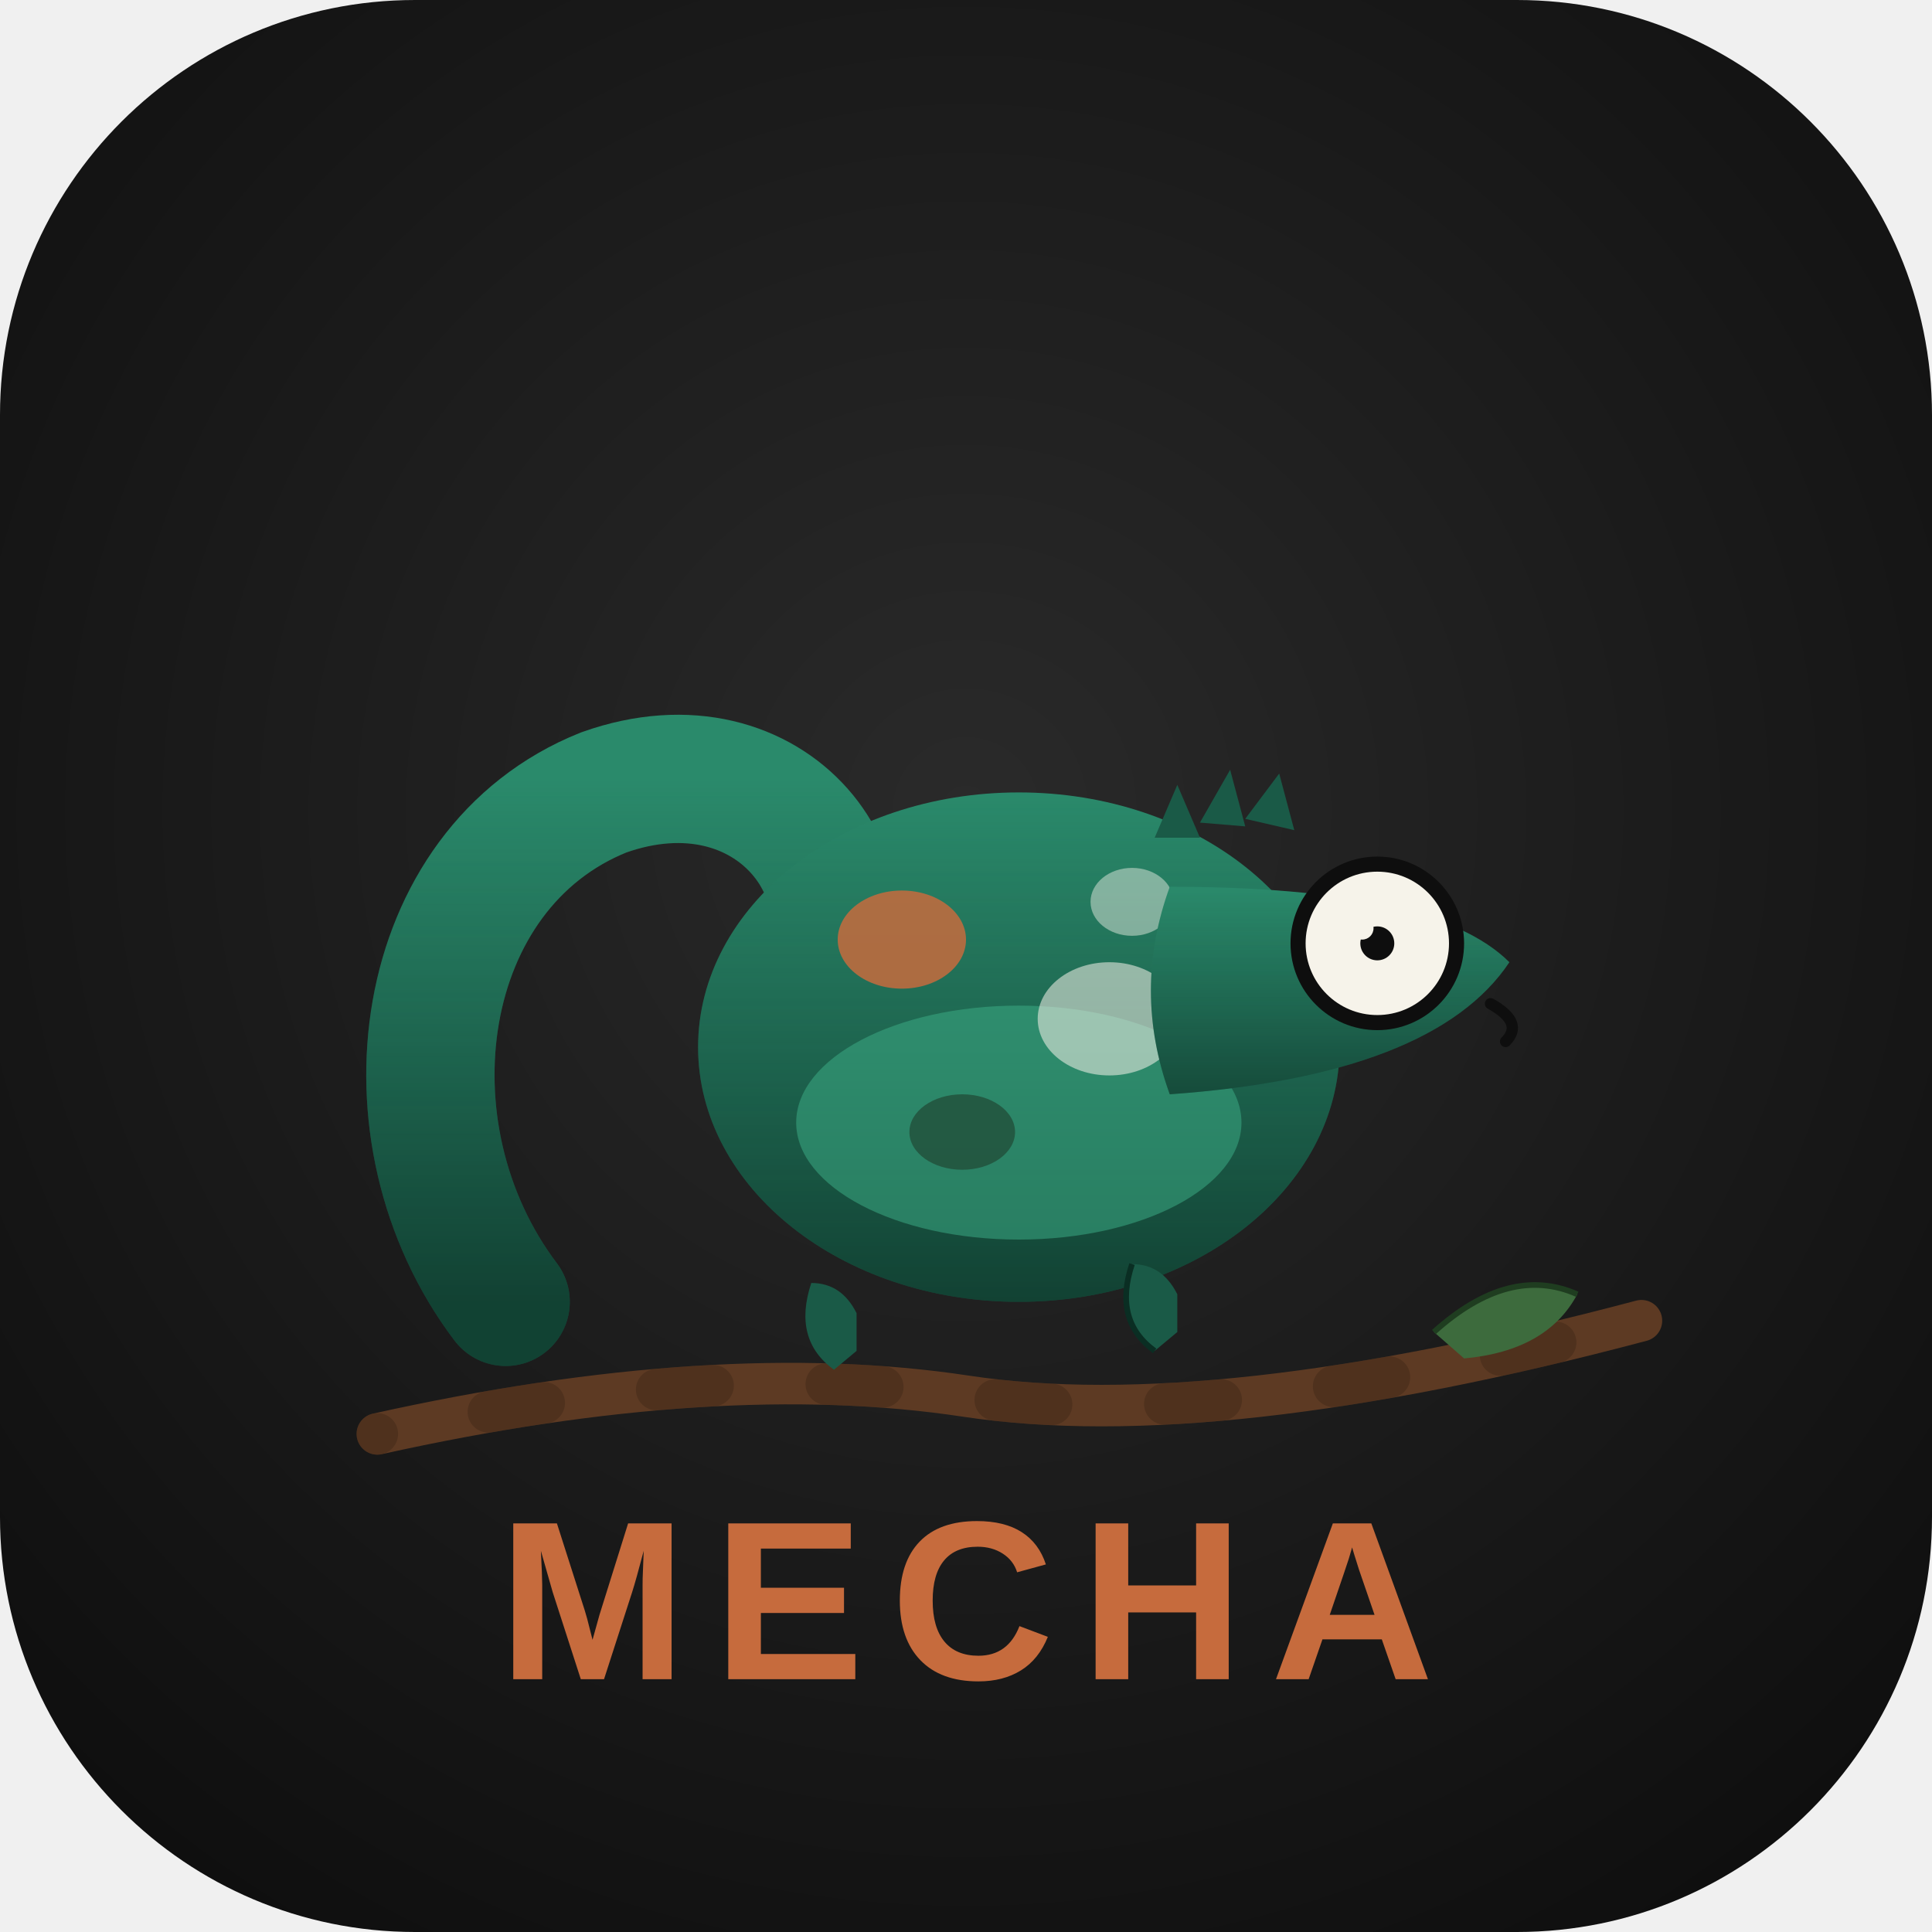
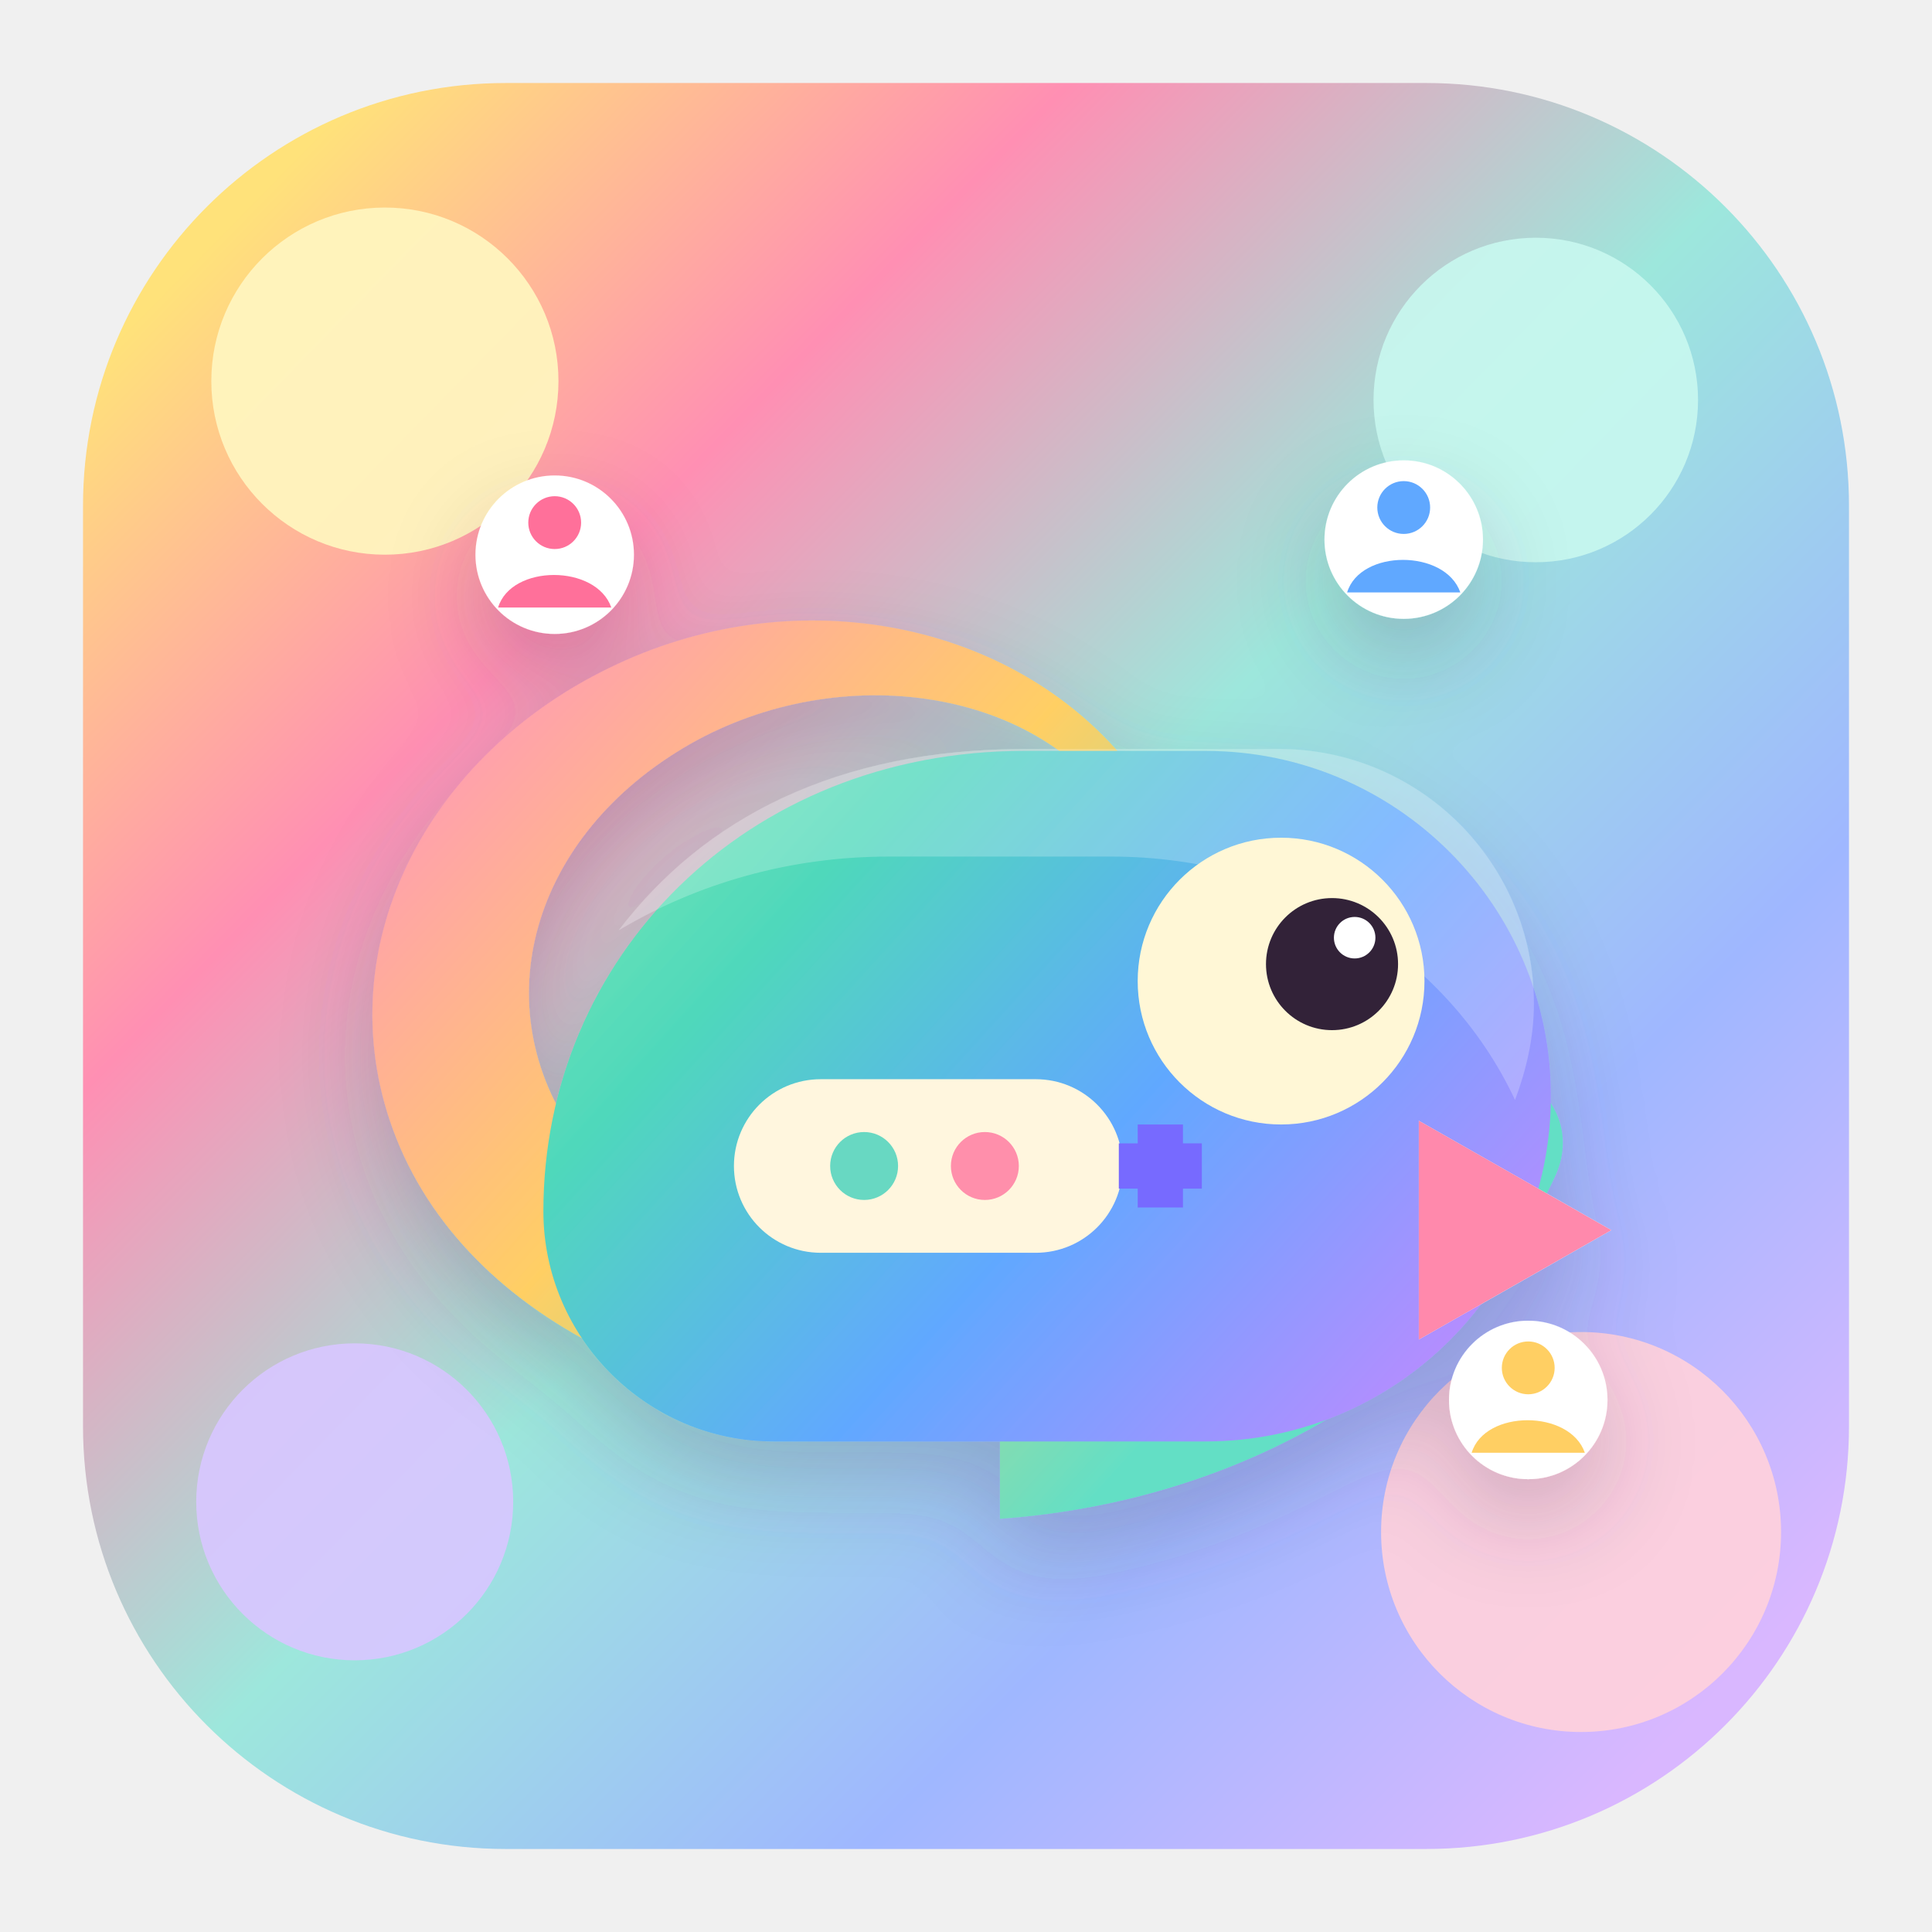
- <svg xmlns="http://www.w3.org/2000/svg" viewBox="0 0 1024 1024" role="img" aria-label="Meccha Chameleon Online Demo">
+ <svg xmlns="http://www.w3.org/2000/svg" viewBox="0 0 1024 1024" role="img" aria-label="Meccha Chameleon Play Online">
  <defs>
-     <linearGradient id="bodyGrad" x1="0" y1="0" x2="0" y2="1">
-       <stop offset="0" stop-color="#2a8a6b" />
-       <stop offset="1" stop-color="#1a5a47" />
+     <linearGradient id="macaronBg" x1="116" y1="124" x2="908" y2="900" gradientUnits="userSpaceOnUse">
+       <stop offset="0" stop-color="#ffe27a" />
+       <stop offset="0.24" stop-color="#ff8fb3" />
+       <stop offset="0.5" stop-color="#9de7dc" />
+       <stop offset="0.76" stop-color="#9fb7ff" />
+       <stop offset="1" stop-color="#d9b7ff" />
    </linearGradient>
-     <linearGradient id="bodyShadow" x1="0" y1="0" x2="0" y2="1">
-       <stop offset="0" stop-color="#1a5a47" stop-opacity="0" />
-       <stop offset="1" stop-color="#0a2e23" stop-opacity="0.55" />
+     <linearGradient id="chameleonBody" x1="286" y1="302" x2="764" y2="736" gradientUnits="userSpaceOnUse">
+       <stop offset="0" stop-color="#8ff2b0" />
+       <stop offset="0.34" stop-color="#4fd8bb" />
+       <stop offset="0.66" stop-color="#61a8ff" />
+       <stop offset="1" stop-color="#b88cff" />
    </linearGradient>
-     <radialGradient id="bgGrad" cx="0.5" cy="0.42" r="0.7">
-       <stop offset="0" stop-color="#2a2a2a" />
-       <stop offset="1" stop-color="#0e0e0e" />
-     </radialGradient>
+     <linearGradient id="tailGrad" x1="170" y1="442" x2="570" y2="804" gradientUnits="userSpaceOnUse">
+       <stop offset="0" stop-color="#ff9ab7" />
+       <stop offset="0.45" stop-color="#ffcf64" />
+       <stop offset="1" stop-color="#64dfc5" />
+     </linearGradient>
+     <filter id="softShadow" x="-20%" y="-20%" width="140%" height="140%">
+       <feDropShadow dx="0" dy="22" stdDeviation="24" flood-color="#4b2f54" flood-opacity="0.22" />
+     </filter>
  </defs>
-   <rect x="0" y="0" width="1024" height="1024" rx="220" ry="220" fill="url(#bgGrad)" />
-   <path d="M 200 760 Q 380 720 512 740 T 870 700" stroke="#5d3a23" stroke-width="22" stroke-linecap="round" fill="none" />
-   <path d="M 200 760 Q 380 720 512 740 T 870 700" stroke="#3a2415" stroke-width="22" stroke-linecap="round" fill="none" stroke-dasharray="0 60 30 0" opacity="0.4" />
-   <path d="M 760 706 Q 800 670 836 686 Q 820 716 776 720 Z" fill="#3d6b3d" />
-   <path d="M 760 706 Q 800 670 836 686" stroke="#1f3d20" stroke-width="3" fill="none" />
-   <path d="M 268 690            C 200 600, 220 460, 320 420            C 410 388, 470 470, 430 530            C 396 580, 430 614, 488 600" stroke="url(#bodyGrad)" stroke-width="68" stroke-linecap="round" fill="none" />
-   <path d="M 268 690            C 200 600, 220 460, 320 420            C 410 388, 470 470, 430 530            C 396 580, 430 614, 488 600" stroke="url(#bodyShadow)" stroke-width="68" stroke-linecap="round" fill="none" />
-   <ellipse cx="540" cy="555" rx="170" ry="135" fill="url(#bodyGrad)" />
-   <ellipse cx="540" cy="555" rx="170" ry="135" fill="url(#bodyShadow)" />
-   <ellipse cx="540" cy="595" rx="118" ry="62" fill="#3aaa83" opacity="0.55" />
-   <ellipse cx="478" cy="498" rx="34" ry="26" fill="#c66b3d" opacity="0.85" />
-   <ellipse cx="588" cy="540" rx="38" ry="30" fill="#f6f3ea" opacity="0.55" />
-   <ellipse cx="510" cy="600" rx="28" ry="20" fill="#1f4733" opacity="0.7" />
-   <ellipse cx="600" cy="478" rx="22" ry="18" fill="#f6f3ea" opacity="0.45" />
-   <path d="M 612 444 L 624 416 L 636 444 Z" fill="#1a5a47" />
-   <path d="M 636 436 L 652 408 L 660 438 Z" fill="#1a5a47" />
-   <path d="M 660 434 L 678 410 L 686 440 Z" fill="#1a5a47" />
-   <path d="M 620 470            Q 760 470, 800 510            Q 760 570, 620 580            Q 600 525, 620 470 Z" fill="url(#bodyGrad)" />
-   <path d="M 620 470            Q 760 470, 800 510            Q 760 570, 620 580            Q 600 525, 620 470 Z" fill="url(#bodyShadow)" opacity="0.6" />
-   <circle cx="730" cy="500" r="46" fill="#0e0e0e" />
-   <circle cx="730" cy="500" r="38" fill="#f6f3ea" />
-   <circle cx="730" cy="500" r="9" fill="#0e0e0e" />
-   <circle cx="722" cy="492" r="6" fill="#f6f3ea" />
-   <path d="M 790 532 Q 808 542 798 552" stroke="#0e0e0e" stroke-width="6" stroke-linecap="round" fill="none" />
-   <path d="M 600 670 Q 590 700 612 716 L 624 706 L 624 686 Q 616 670 600 670 Z" fill="#1a5a47" />
-   <path d="M 600 670 Q 590 700 612 716" stroke="#0a2e23" stroke-width="3" fill="none" />
-   <path d="M 430 680 Q 420 710 442 726 L 454 716 L 454 696 Q 446 680 430 680 Z" fill="#1a5a47" />
-   <text x="512" y="890" font-family="ui-sans-serif, -apple-system, system-ui, 'Helvetica Neue', Arial, sans-serif" font-size="120" font-weight="800" letter-spacing="14" text-anchor="middle" fill="#c66b3d">MECHA</text>
+   <rect x="44" y="44" width="936" height="936" rx="224" fill="url(#macaronBg)" />
+   <circle cx="204" cy="202" r="92" fill="#fff4be" opacity="0.95" />
+   <circle cx="814" cy="212" r="86" fill="#c8f7ef" opacity="0.92" />
+   <circle cx="838" cy="812" r="106" fill="#ffd1dc" opacity="0.92" />
+   <circle cx="188" cy="796" r="84" fill="#d8c7ff" opacity="0.92" />
+   <g filter="url(#softShadow)">
+     <path d="M530 752c-142 10-274-42-318-144-42-98 10-205 111-254 96-47 209-26 271 46 27 32 38 68 30 101-9 38-40 66-79 71-42 6-79-16-91-51-9-28 6-58 35-69 23-9 49-2 62 16 12 17 7 39-11 49-11 6-25 6-36-1 8 22 42 33 70 16 34-20 42-67 16-105-45-65-153-78-232-28-81 51-102 143-47 211 62 77 205 99 332 46 45-19 83-45 116-78 31-32 85 4 65 46-46 98-157 171-294 181z" fill="url(#tailGrad)" />
+     <path d="M288 642c0-134 107-244 255-244h96c101 0 183 82 183 183s-82 183-183 183H410c-67 0-122-55-122-122z" fill="url(#chameleonBody)" />
+     <path d="M608 397h70c74 0 135 60 135 135 0 18-4 35-10 51-36-77-119-129-214-129H471c-52 0-101 14-143 39 45-59 115-96 215-96h65z" fill="#ffffff" opacity="0.22" />
+     <circle cx="679" cy="520" r="76" fill="#fff7d6" />
+     <circle cx="706" cy="511" r="35" fill="#302338" />
+     <circle cx="718" cy="497" r="11" fill="#ffffff" />
+     <path d="M752 594l102 58-102 58z" fill="#ffffff" />
+     <path d="M752 594l102 58-102 58z" fill="#ff6f9a" opacity="0.82" />
+     <rect x="389" y="572" width="206" height="92" rx="46" fill="#fff6de" />
+     <circle cx="458" cy="618" r="18" fill="#68d8c2" />
+     <circle cx="522" cy="618" r="18" fill="#ff8fab" />
+     <path d="M593 606h44v24h-44z" fill="#776bff" />
+     <path d="M603 596h24v44h-24z" fill="#776bff" />
+     <g>
+       <circle cx="294" cy="294" r="42" fill="#ffffff" />
+       <circle cx="294" cy="277" r="14" fill="#ff6f9a" />
+       <path d="M264 322c7-23 52-23 60 0z" fill="#ff6f9a" />
+     </g>
+     <g>
+       <circle cx="744" cy="286" r="42" fill="#ffffff" />
+       <circle cx="744" cy="269" r="14" fill="#61a8ff" />
+       <path d="M714 314c7-23 52-23 60 0z" fill="#61a8ff" />
+     </g>
+     <g>
+       <circle cx="810" cy="742" r="42" fill="#ffffff" />
+       <circle cx="810" cy="725" r="14" fill="#ffcf64" />
+       <path d="M780 770c7-23 52-23 60 0z" fill="#ffcf64" />
+     </g>
+   </g>
</svg>
